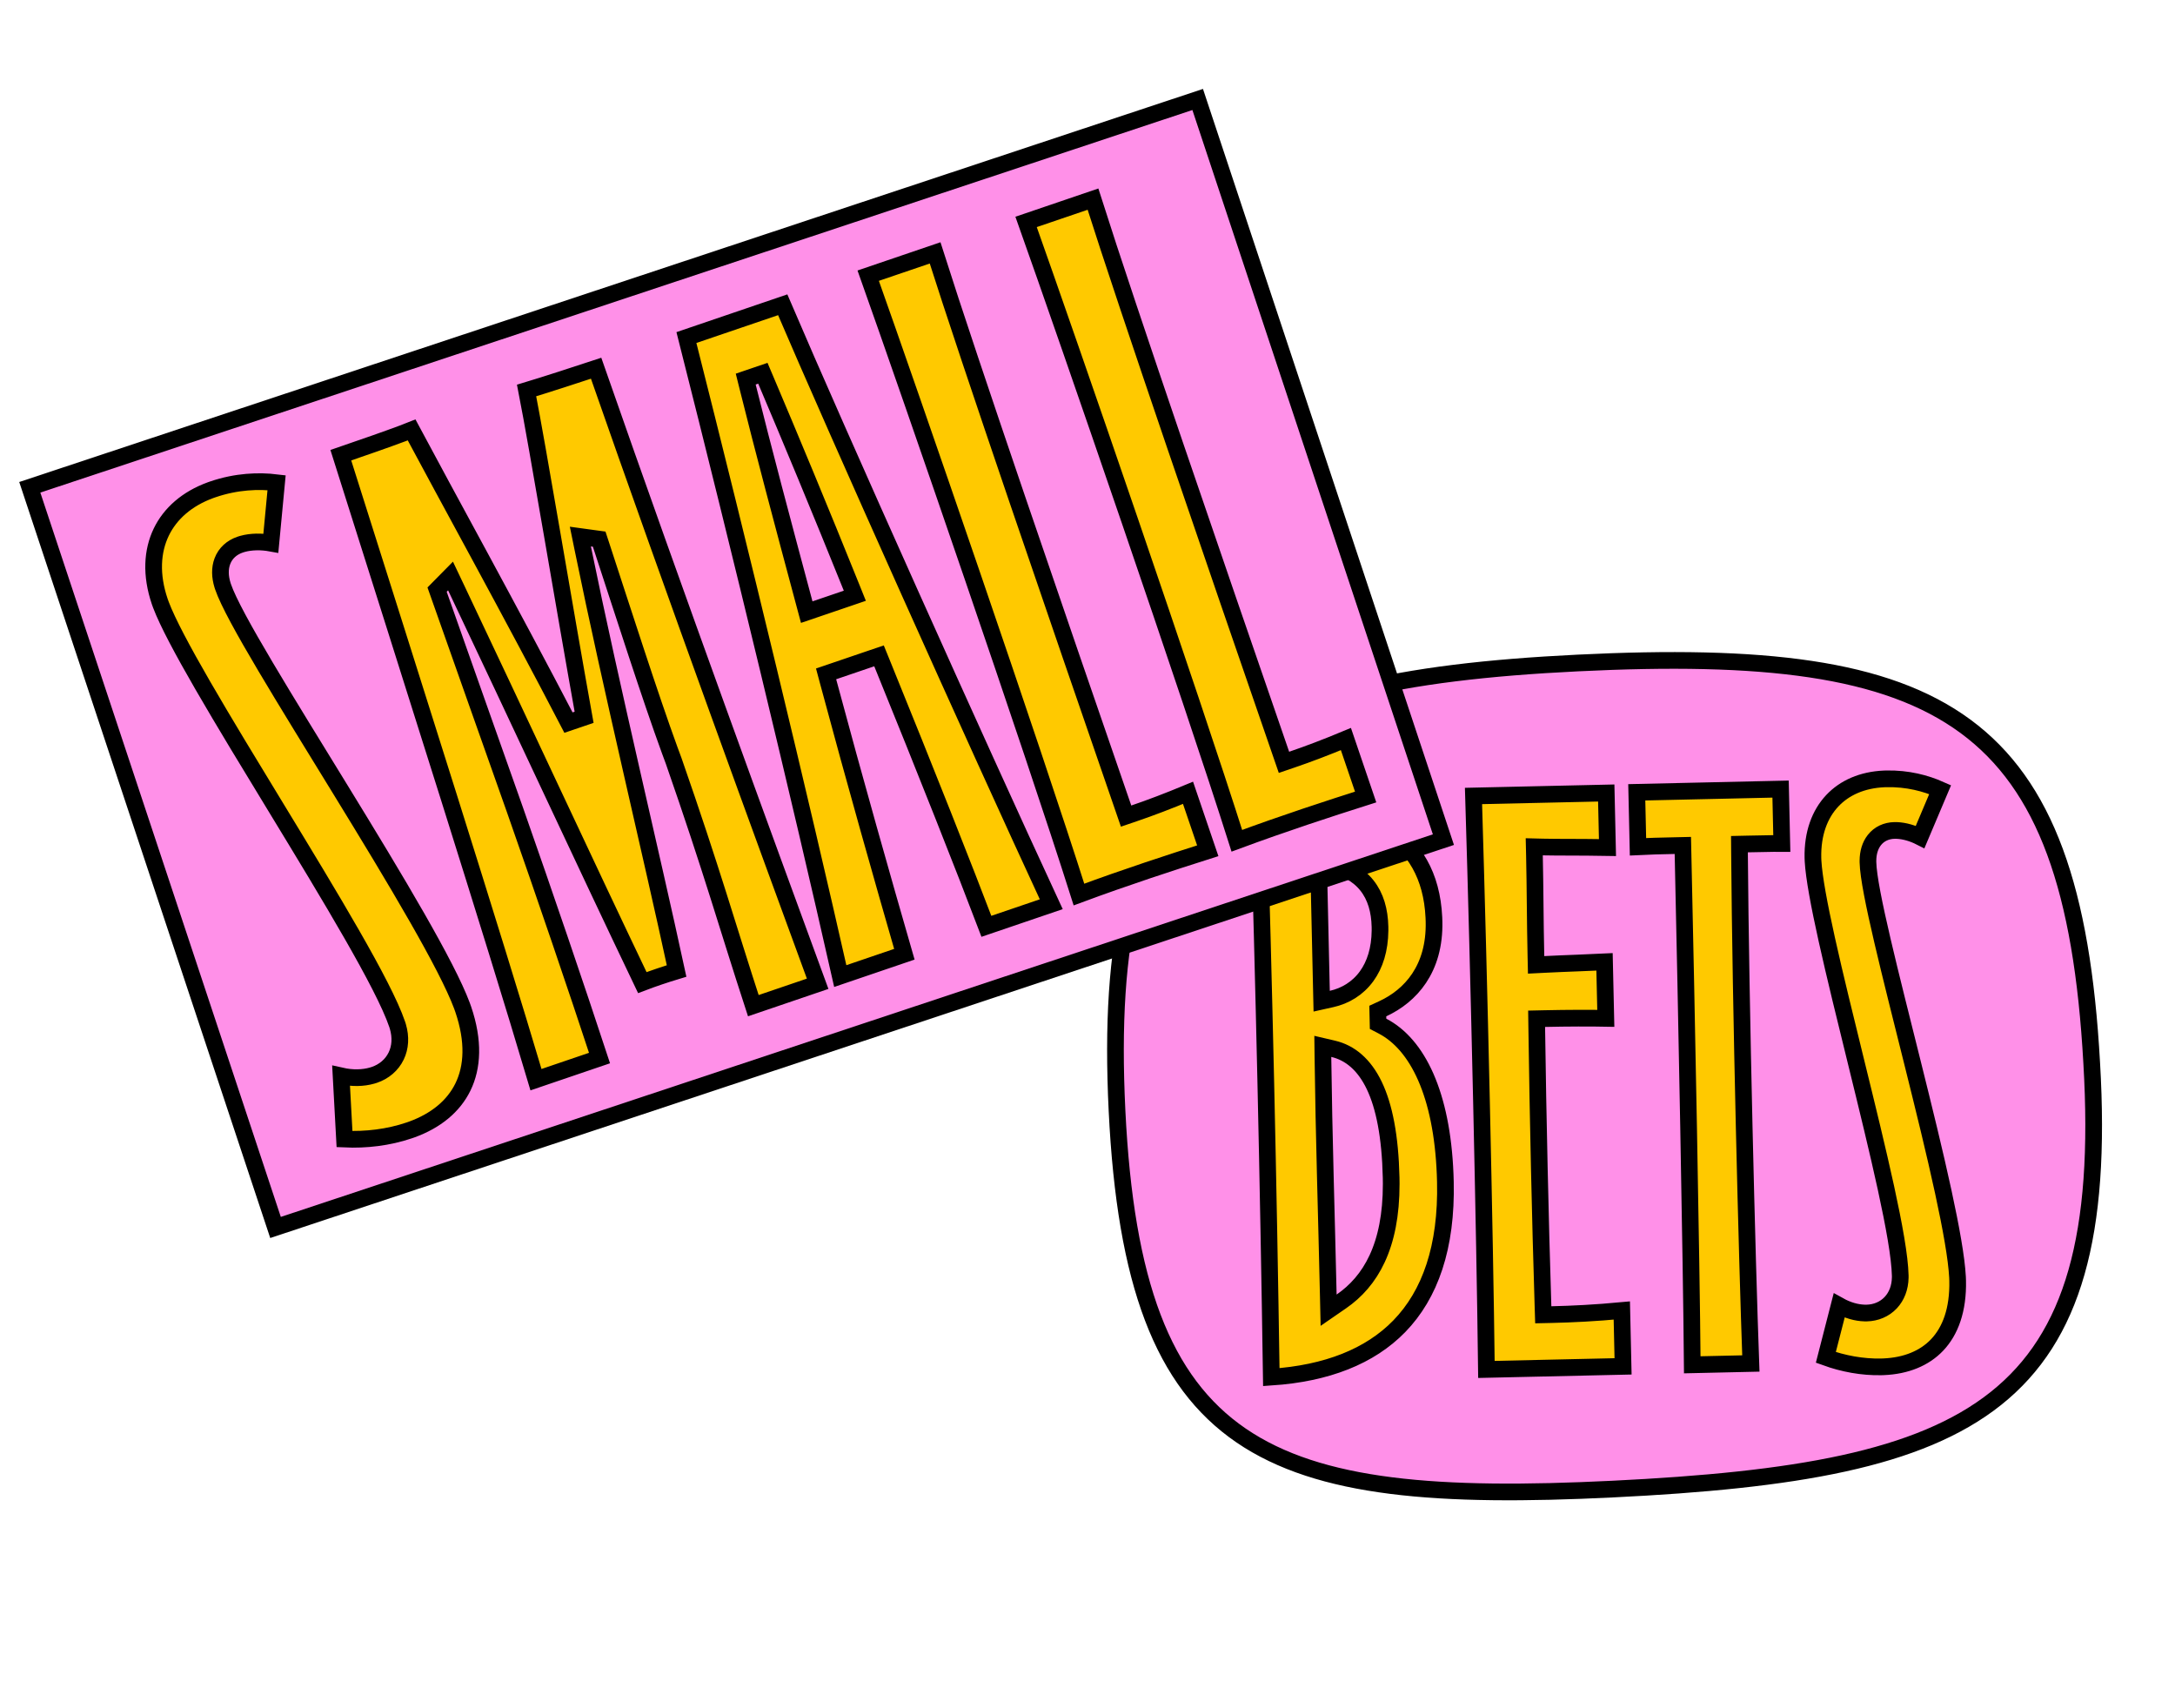
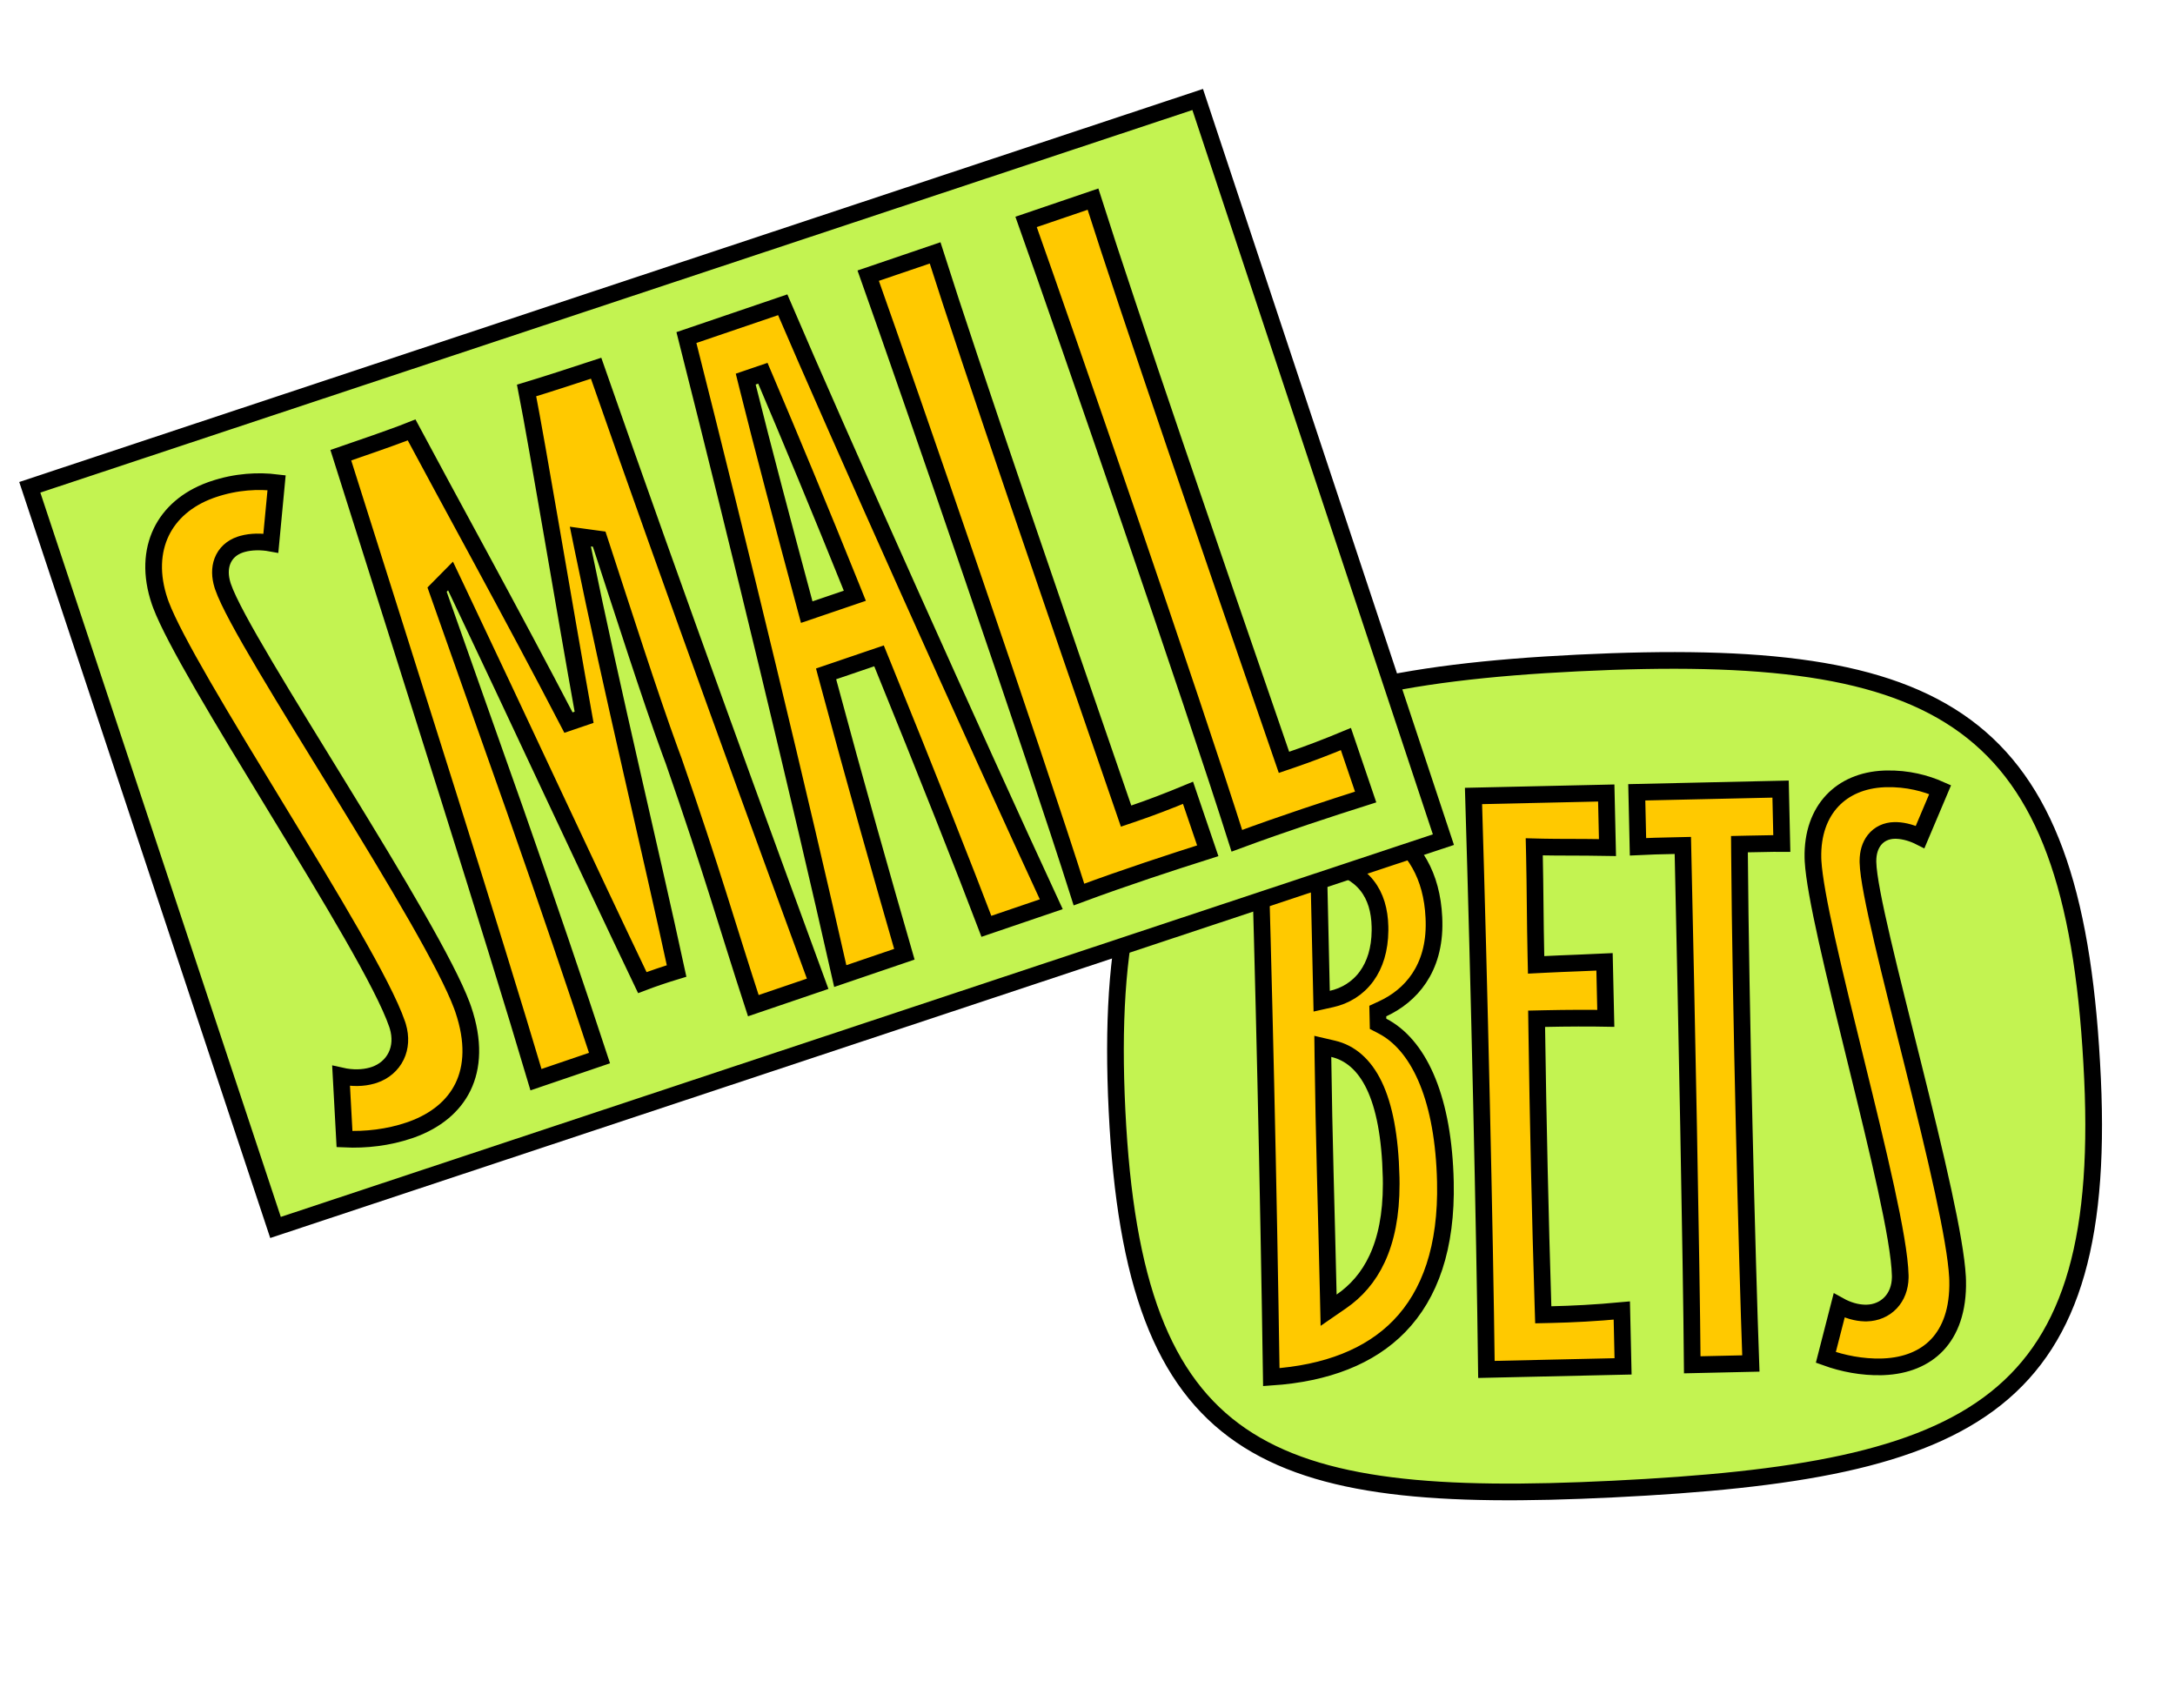
<svg xmlns="http://www.w3.org/2000/svg" width="391" height="307" viewBox="0 0 391 307" fill="none">
-   <path d="M200.807 199.655C197.761 137.514 219.177 122.332 283.647 119.172C349.762 115.931 372.561 128.79 376.026 191.067C379.677 252.942 355.179 264.465 289.886 267.665C227.522 270.722 203.841 261.56 200.807 199.655Z" fill="#FF90E8" stroke="black" stroke-width="3" stroke-miterlimit="10" />
+   <path d="M200.807 199.655C197.761 137.514 219.177 122.332 283.647 119.172C349.762 115.931 372.561 128.79 376.026 191.067C379.677 252.942 355.179 264.465 289.886 267.665C227.522 270.722 203.841 261.56 200.807 199.655Z" fill="#c3f351" stroke="black" stroke-width="3" stroke-miterlimit="10" />
  <path d="M329.403 143.924C331.592 141.603 334.768 140.179 338.705 140.008L339.09 139.996C342.94 139.909 346.231 140.804 348.782 141.938L345.182 150.443C343.867 149.776 342.357 149.324 340.969 149.275L340.571 149.273C339.113 149.306 337.833 149.887 336.958 150.997C336.166 152.003 335.814 153.305 335.801 154.704L335.803 154.984C335.861 157.544 336.924 162.736 338.408 169.091C339.908 175.517 341.892 183.339 343.872 191.271C345.855 199.213 347.835 207.272 349.339 214.206C350.758 220.748 351.725 226.17 351.902 229.541L351.927 230.187C352.046 235.482 350.594 239.271 348.236 241.754C345.949 244.161 342.646 245.512 338.603 245.68L338.209 245.693C334.791 245.77 331.336 245.115 328.231 243.992L330.622 234.678C332.179 235.546 333.76 235.975 335.189 236.015L335.587 236.016C337.226 235.98 338.778 235.348 339.907 234.142C340.969 233.007 341.571 231.458 341.606 229.652L341.606 229.287C341.53 225.9 340.493 220.202 339.034 213.512C337.565 206.776 335.633 198.888 333.706 191.055C331.778 183.212 329.855 175.425 328.398 168.857C327.022 162.65 326.094 157.671 325.932 154.769L325.91 154.216C325.811 149.804 327.142 146.32 329.403 143.924ZM320.095 141.838L320.315 151.617C319.851 151.614 319.339 151.615 318.81 151.62C317.402 151.634 315.729 151.671 314.176 151.706L312.699 151.739L312.71 153.216C312.916 180.752 314.063 226.333 314.752 245.086L304.217 245.324C304.065 226.675 303.174 180.97 302.556 153.467L302.523 151.967L301.023 152.001C298.65 152.054 296.182 152.109 294.461 152.203L294.242 142.418L320.095 141.838ZM288.756 142.542L288.976 152.351C286.438 152.308 284.366 152.297 282.605 152.292C280.489 152.286 278.85 152.288 277.385 152.252L275.812 152.212L275.848 153.785C275.913 156.674 275.943 159.6 275.975 162.608C276.007 165.614 276.041 168.699 276.113 171.892L276.148 173.434L277.689 173.356C281.527 173.16 285.874 173.035 288.446 172.899L288.675 183.047C286.048 182.995 281.692 183.002 277.724 183.091L276.237 183.124L276.258 184.611C276.489 201.171 276.882 218.717 277.386 234.846L277.433 236.333L278.92 236.3C282.628 236.216 286.908 236.003 291.553 235.566L291.778 245.604L267.213 246.155C266.914 221.156 265.917 176.861 264.893 143.077L288.756 142.542ZM226.207 143.567C235.837 143.708 243.529 145.386 248.888 148.777C254.25 152.17 257.414 157.362 257.769 164.914L257.795 165.653C257.986 174.179 253.563 179.015 248.576 181.324L247.685 181.736L247.707 182.718L247.717 183.143L247.737 184.03L248.524 184.439C254.853 187.731 259.217 196.714 259.793 211.042L259.837 212.446C260.101 224.199 257.081 232.708 251.547 238.395C246.272 243.815 238.516 246.87 228.543 247.54C228.025 212.629 227.203 176.078 226.207 143.567ZM237.823 190C237.997 204.015 238.467 218.607 238.784 232.73L238.846 235.509L241.135 233.931C246.357 230.329 250.113 224.054 250.098 212.78L250.085 211.674C249.917 204.218 248.832 198.836 247.05 195.116C245.244 191.347 242.685 189.226 239.664 188.522L237.8 188.086L237.823 190ZM237.077 156.779C237.226 163.426 237.388 170.639 237.557 178.135L237.598 179.964L239.384 179.565C241.817 179.021 244.067 177.694 245.675 175.483C247.179 173.414 248.051 170.668 248.085 167.267L248.081 166.578C248.015 163.674 247.308 161.144 245.734 159.162C244.154 157.172 241.838 155.906 238.889 155.278L237.035 154.882L237.077 156.779Z" fill="#FFC900" stroke="black" stroke-width="3" />
-   <path d="M215.308 17.881L5.355 87.59L49.53 220.636L259.482 150.926L215.308 17.881Z" fill="#FF90E8" stroke="black" stroke-width="3" stroke-miterlimit="10" />
+   <path d="M215.308 17.881L5.355 87.59L49.53 220.636L259.482 150.926L215.308 17.881Z" fill="#c3f351" stroke="black" stroke-width="3" stroke-miterlimit="10" />
  <path d="M38.268 87.962C42.531 86.51 46.51 86.376 49.722 86.764L48.691 97.63C47.006 97.322 45.154 97.333 43.599 97.764L43.178 97.894C41.66 98.41 40.522 99.438 39.978 100.876C39.483 102.183 39.54 103.666 39.995 105.156L40.091 105.454C41.021 108.184 43.934 113.426 47.719 119.811C51.542 126.259 56.366 134.055 61.224 141.973C66.089 149.902 70.992 157.96 74.994 164.962C78.767 171.563 81.678 177.122 83.029 180.734L83.278 181.43C85.23 187.164 84.96 191.824 83.224 195.381C81.541 198.829 78.377 201.453 74.014 203.032L73.588 203.181C69.824 204.463 65.76 204.932 61.934 204.752L61.317 193.394C63.369 193.857 65.29 193.792 66.885 193.338L67.306 193.207C69.022 192.622 70.442 191.442 71.228 189.804C71.967 188.262 72.089 186.429 71.522 184.502L71.399 184.115C70.166 180.494 67.105 174.689 63.235 167.937C59.341 161.143 54.551 153.26 49.785 145.43C45.014 137.592 40.267 129.809 36.441 123.186C32.829 116.935 30.112 111.841 28.936 108.732L28.721 108.137C27.09 103.348 27.339 99.06 28.996 95.635C30.602 92.317 33.602 89.654 37.852 88.107L38.268 87.962ZM107.164 66.189C121.532 107.372 137.548 151.089 146.99 176.833L135.425 180.77C130.861 166.793 128.021 156.603 121.109 136.784L121.097 136.75L120.404 134.878C116.855 125.162 112.1 110.291 108.008 97.803L107.715 96.911L106.785 96.784L106.429 96.735L104.334 96.449L104.757 98.522C109.992 124.143 117.031 153.217 121.632 174.535C119.582 175.152 117.298 175.928 115.47 176.626C105.045 154.833 93.096 129.016 81.909 105.469L80.991 103.536L79.487 105.059L79.235 105.314L78.575 105.983L78.888 106.868C83.39 119.593 88.516 134.152 92.605 145.665L92.605 145.666C98.038 161.143 103.71 177.794 107.777 190.184L96.354 194.072C88.576 167.853 74.09 122.383 61.27 81.825C62.71 81.331 65.044 80.529 67.398 79.7C69.173 79.074 70.966 78.432 72.399 77.896C72.998 77.671 73.539 77.461 73.994 77.279C79.65 87.903 92.246 110.738 102.195 129.888L105.003 128.932C101.393 108.837 96.69 80.495 94.666 70.191C96.176 69.738 98.555 68.985 100.874 68.239C103.248 67.475 105.643 66.69 107.164 66.189ZM140.707 54.783C150.388 77.444 175.674 133.814 188.985 162.536L177.325 166.506C173.586 156.649 166.492 138.703 158.555 119.2L158.022 117.89L156.682 118.345C154.552 119.071 151.965 119.951 149.835 120.676L148.506 121.129L148.869 122.485C153.752 140.684 158.774 158.357 162.578 171.526L151.055 175.449C143.858 143.56 133.058 98.825 123.398 60.676L140.707 54.783ZM168.103 45.457C174.489 65.583 189.827 110.157 201.95 145.28L202.437 146.692L203.851 146.211C206.82 145.2 210.094 143.953 213.571 142.507L217.119 152.926C210.529 155.021 202.457 157.646 193.965 160.793C185.822 135.073 163.714 71.029 156.077 49.551L168.103 45.457ZM196.486 35.794C202.872 55.92 218.21 100.494 230.333 135.617L230.821 137.029L232.235 136.547C235.204 135.537 238.478 134.29 241.955 132.843L245.502 143.262C238.913 145.358 230.841 147.983 222.349 151.13C214.207 125.409 192.098 61.365 184.461 39.888L196.486 35.794ZM135.821 67.542L135.365 67.698L134.059 68.142L134.392 69.48C137.161 80.611 140.81 94.325 144.612 108.483L145.027 110.03L146.544 109.514C148.37 108.892 150.348 108.219 152.174 107.597L153.673 107.086L153.083 105.617C147.551 91.866 141.972 78.472 137.685 68.376L137.14 67.094L135.821 67.542Z" fill="#FFC900" stroke="black" stroke-width="3" />
</svg>
